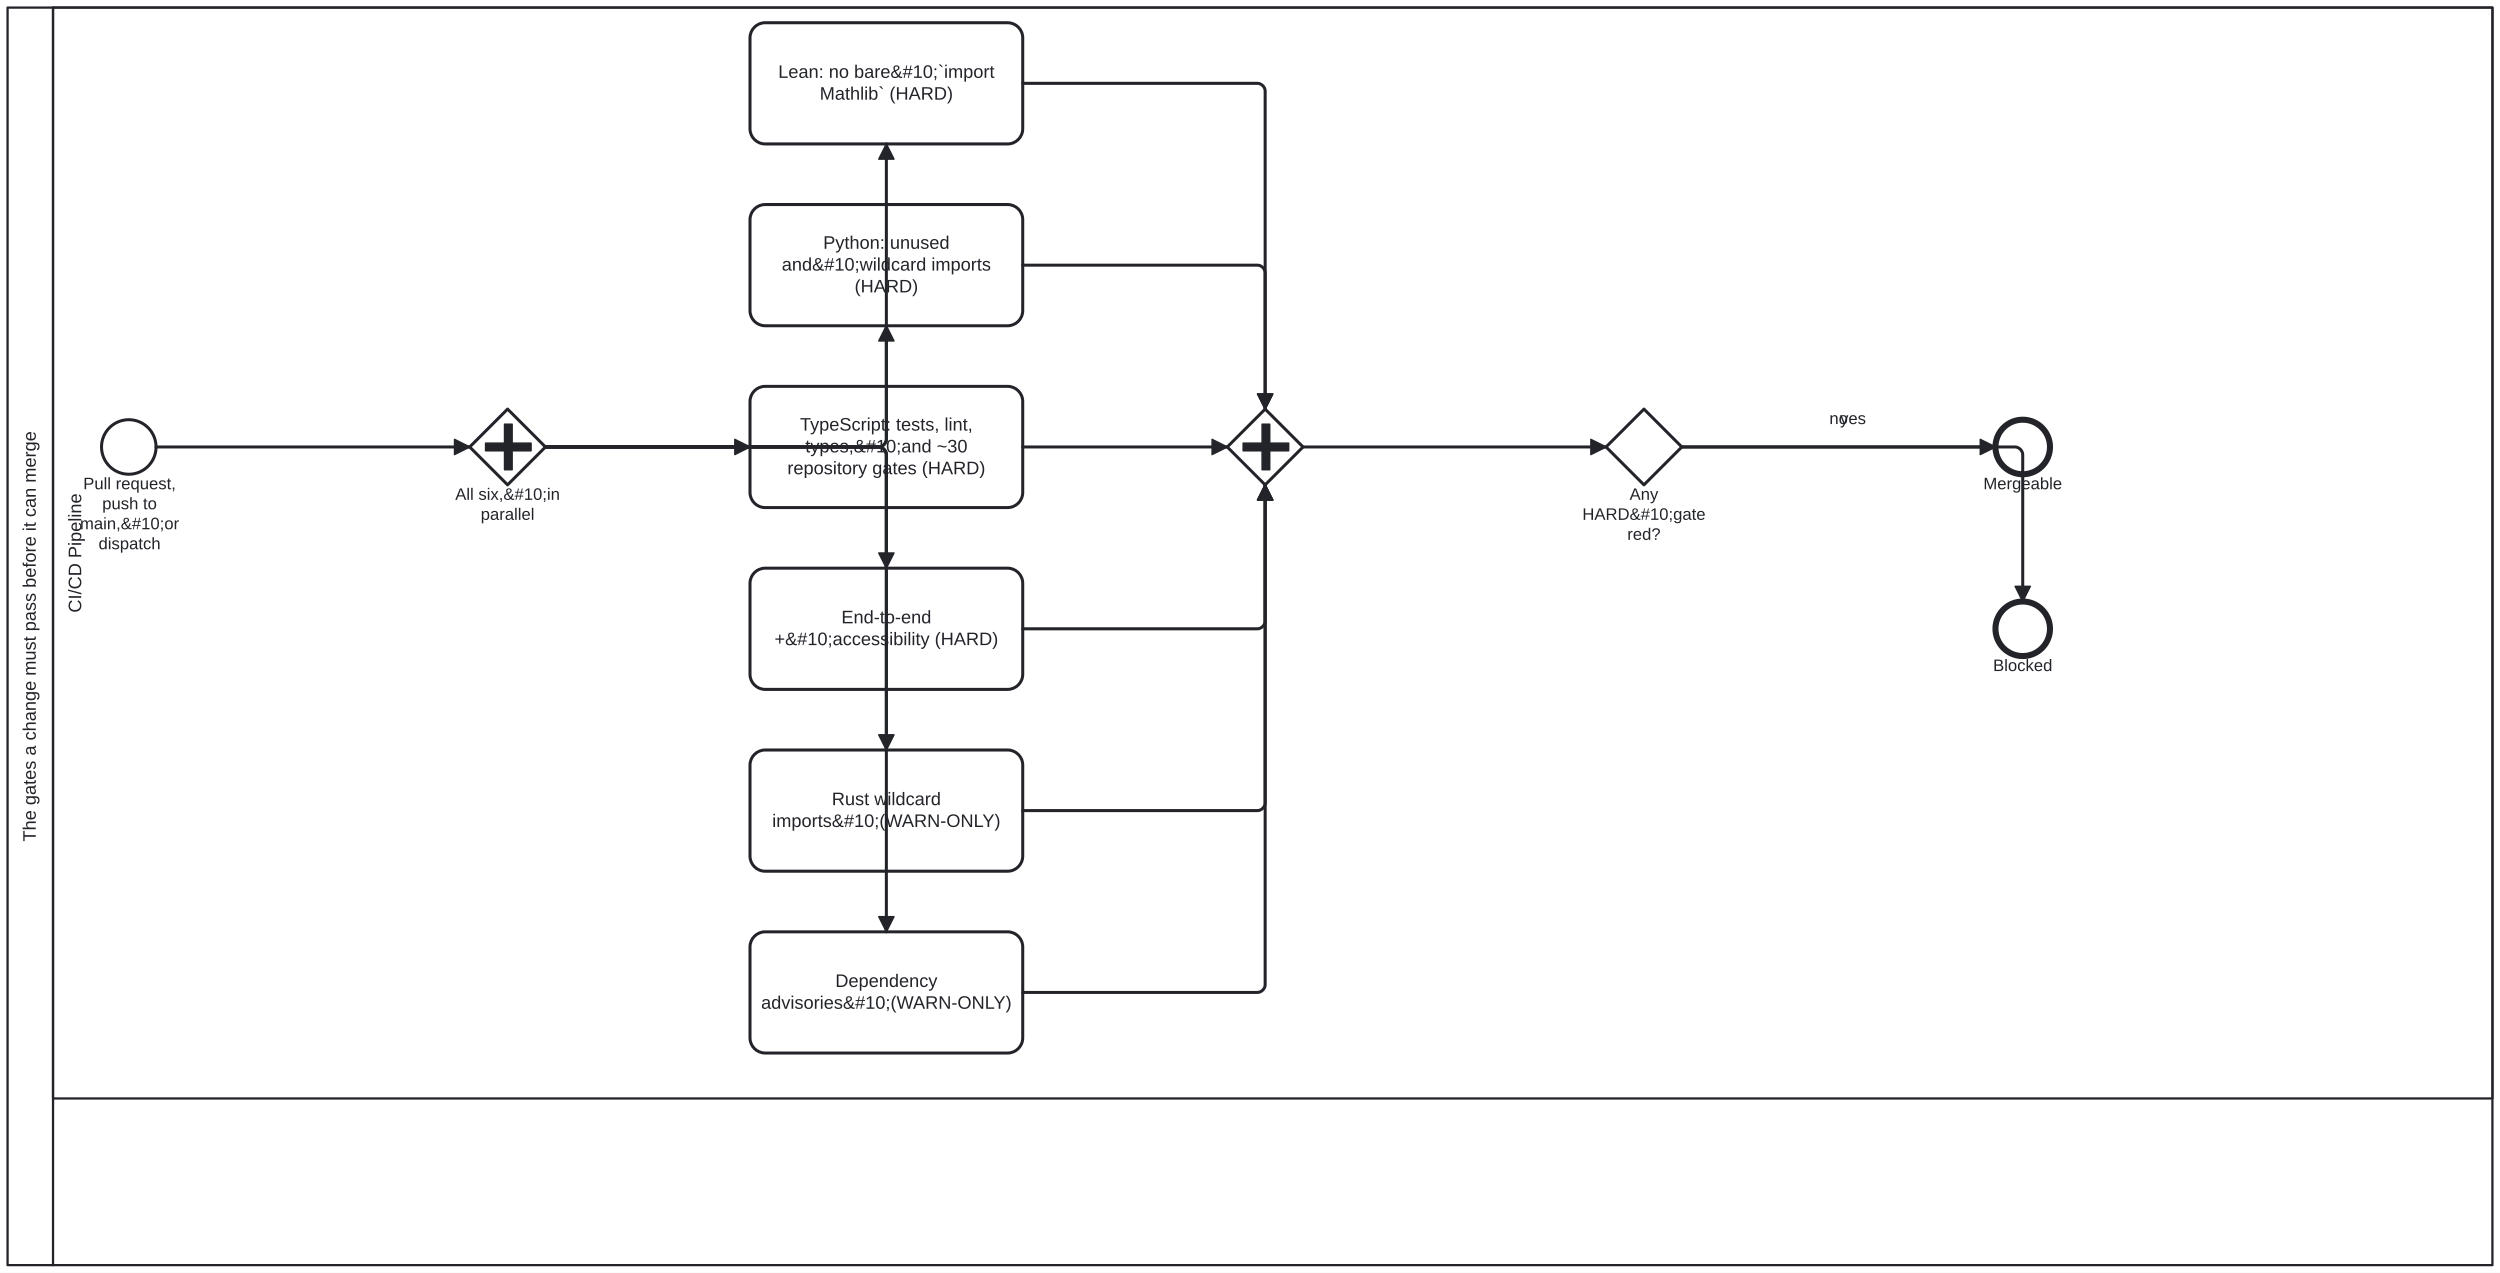
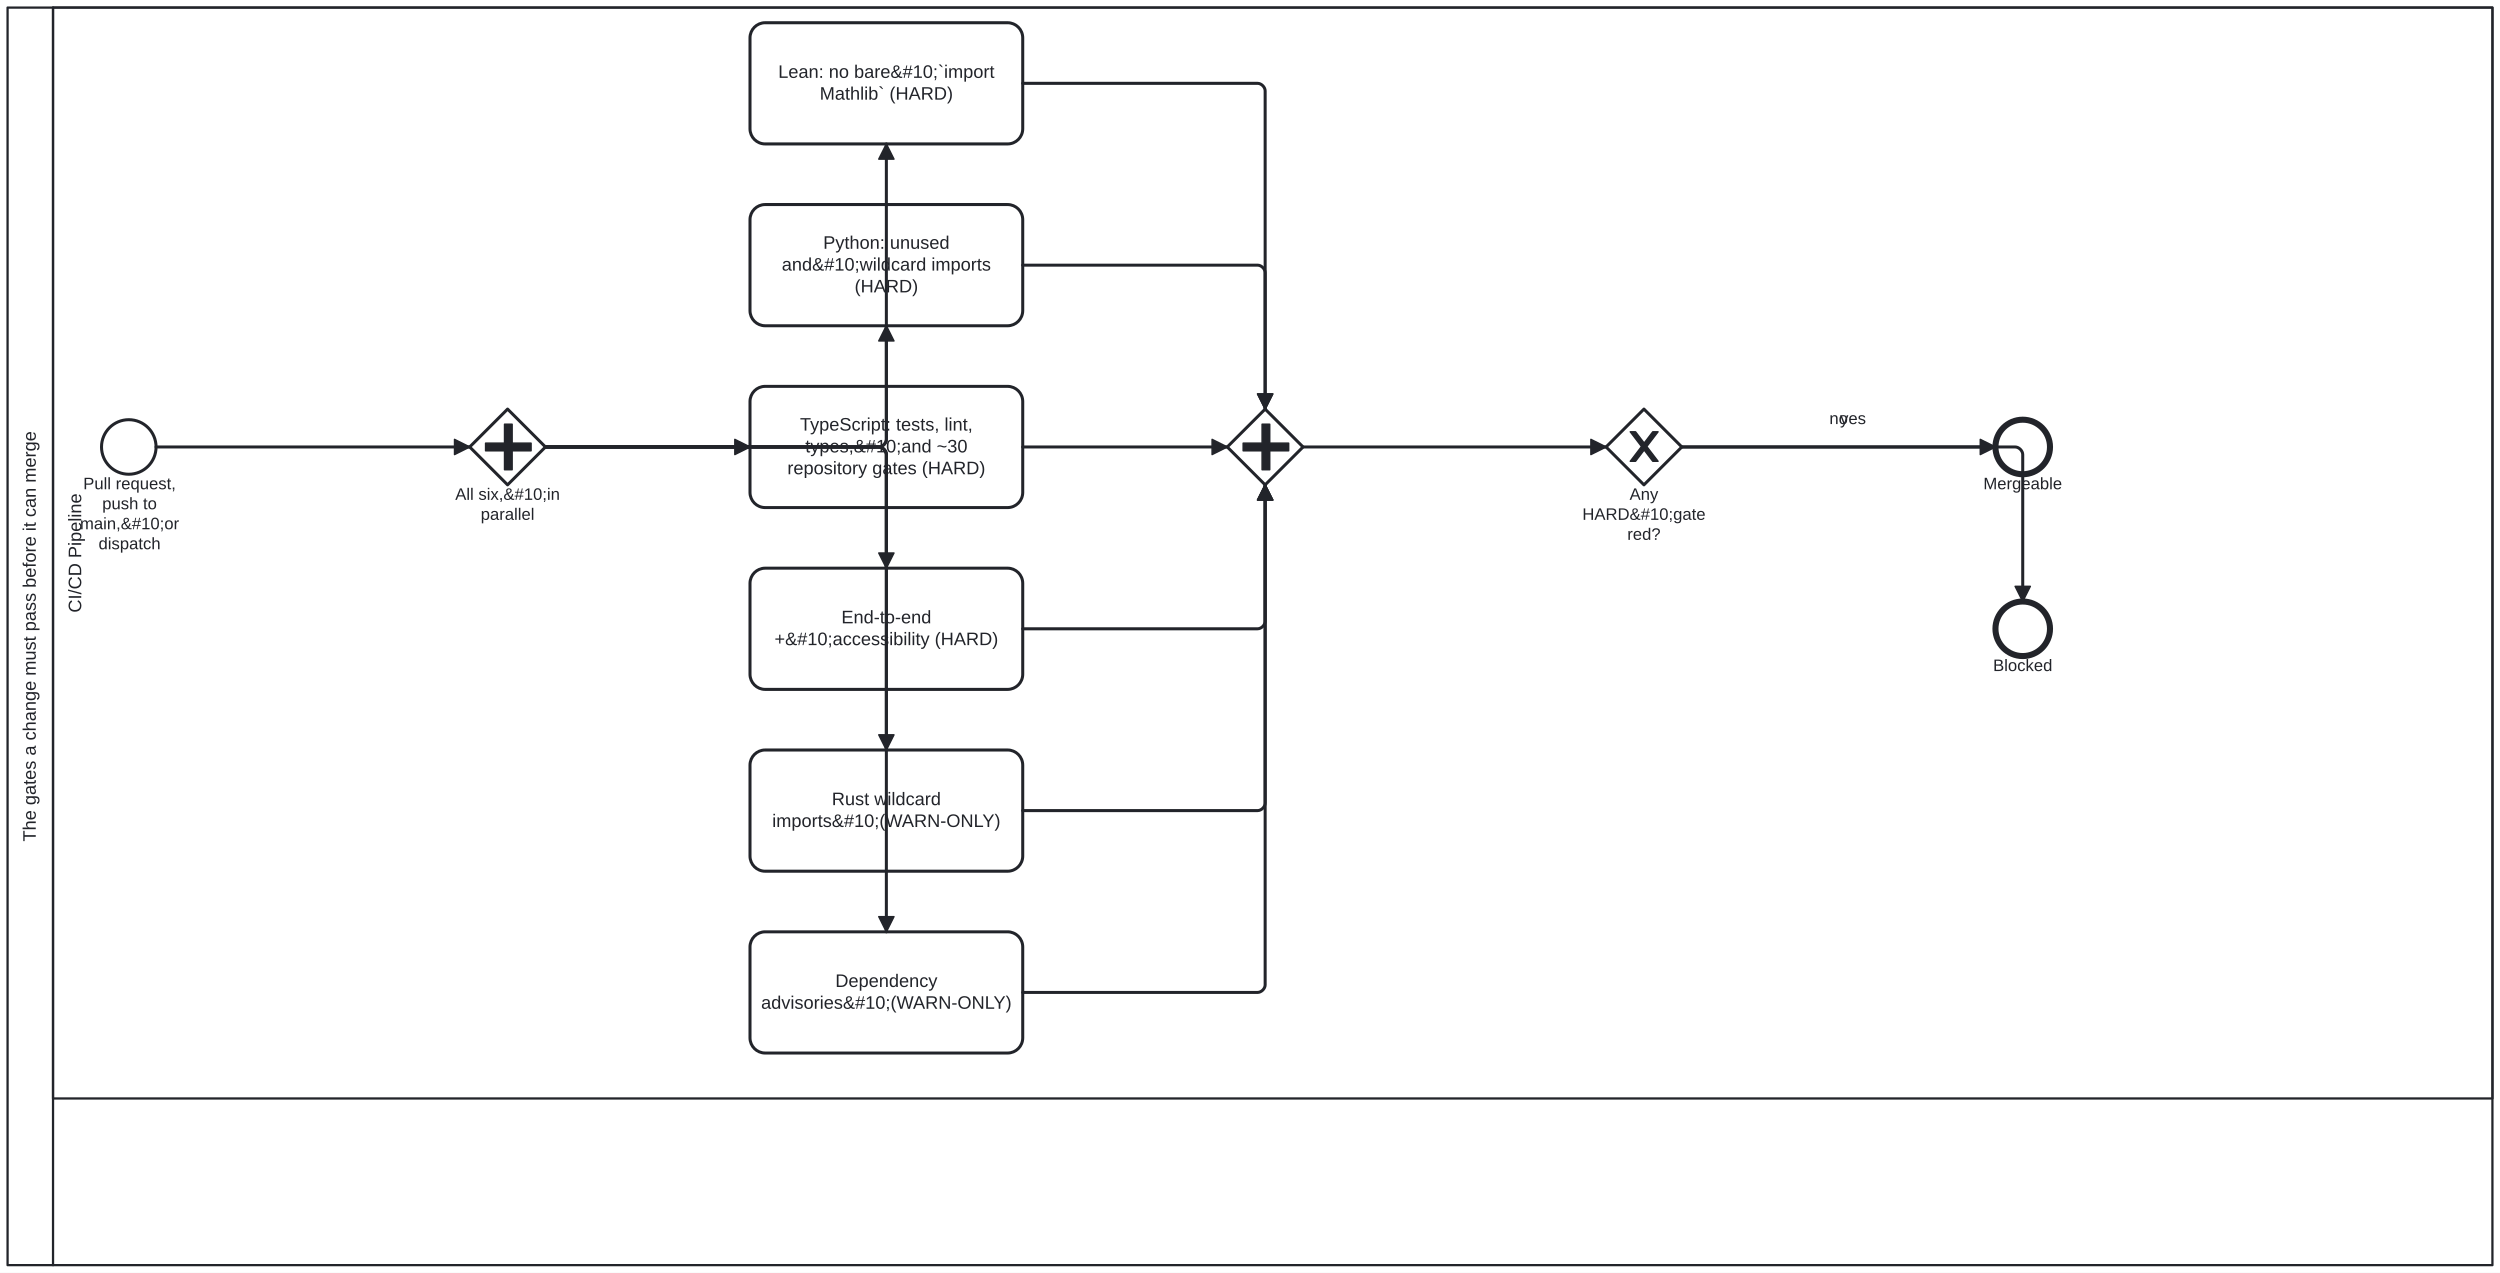
<svg xmlns="http://www.w3.org/2000/svg" width="100%" style="max-width:100%;height:auto" viewBox="55 55 1650 840" version="1.1">
  <rect x="55" y="55" width="1650" height="840" fill="#ffffff" />
  <g class="djs-group">
    <g class="djs-element djs-shape" data-element-id="Participant_Process_CodeQualityGates" style="display: block;" transform="matrix(1 0 0 1 60 60)">
      <g class="djs-visual">
        <rect x="0" y="0" width="1640" height="830" rx="0" ry="0" style="stroke-linecap: round; stroke-linejoin: round; stroke: rgb(34, 36, 42); stroke-width: 1.5px; fill: white; fill-opacity: 0.95;" />
        <path style="fill: none; stroke-linecap: round; stroke-linejoin: round; stroke: rgb(34, 36, 42); stroke-width: 1.5px;" d="M30,0L30,830" />
        <text lineHeight="1.2" class="djs-label" style="font-family: Arial, sans-serif; font-size: 12px; font-weight: normal; fill: rgb(34, 36, 42);" transform="matrix(-1.83697e-16 -1 1 -1.83697e-16 0 830)">
          <tspan x="279.59" y="18.6">The gates a change must pass before it can merge</tspan>
        </text>
      </g>
      <rect class="djs-hit djs-hit-all" x="0" y="0" width="1640" height="830" style="fill: none; stroke-opacity: 0; stroke: white; stroke-width: 15px;" />
    </g>
    <g class="djs-children">
      <g class="djs-group">
        <g class="djs-element djs-shape" data-element-id="Lane_Ci" style="display: block;" transform="matrix(1 0 0 1 90 60)">
          <g class="djs-visual">
            <rect x="0" y="0" width="1610" height="720" rx="0" ry="0" style="stroke-linecap: round; stroke-linejoin: round; stroke: rgb(34, 36, 42); stroke-width: 1.5px; fill: white; fill-opacity: 0.25;" />
            <text lineHeight="1.2" class="djs-label" style="font-family: Arial, sans-serif; font-size: 12px; font-weight: normal; fill: rgb(34, 36, 42);" transform="matrix(-1.83697e-16 -1 1 -1.83697e-16 0 720)">
              <tspan x="320.651" y="18.6">CI/CD Pipeline</tspan>
            </text>
          </g>
          <rect class="djs-hit djs-hit-all" x="0" y="0" width="1610" height="720" style="fill: none; stroke-opacity: 0; stroke: white; stroke-width: 15px;" />
        </g>
      </g>
      <g class="djs-group">
        <g class="djs-element djs-shape" data-element-id="Start_Change" style="display: block;" transform="matrix(1 0 0 1 122 332)">
          <g class="djs-visual">
            <circle cx="18" cy="18" r="18" style="stroke-linecap: round; stroke-linejoin: round; stroke: rgb(34, 36, 42); stroke-width: 2px; fill: white; fill-opacity: 0.95;" />
          </g>
          <rect class="djs-hit djs-hit-all" x="0" y="0" width="36" height="36" style="fill: none; stroke-opacity: 0; stroke: white; stroke-width: 15px;" />
        </g>
      </g>
      <g class="djs-group">
        <g class="djs-element djs-shape" data-element-id="Start_Change_label" style="display: block;" transform="matrix(1 0 0 1 96 368)">
          <g class="djs-visual">
            <text lineHeight="1.2" class="djs-label" style="font-family: Arial, sans-serif; font-size: 11px; font-weight: normal; fill: rgb(34, 36, 42);">
              <tspan x="13.928" y="9.9">Pull request, </tspan>
              <tspan x="26.458" y="23.1">push to </tspan>
              <tspan x="11.787" y="36.3">main,&amp;#10;or </tspan>
              <tspan x="24.015" y="49.5">dispatch</tspan>
            </text>
          </g>
          <rect class="djs-hit djs-hit-all" x="0" y="0" width="89" height="40" style="fill: none; stroke-opacity: 0; stroke: white; stroke-width: 15px;" />
        </g>
      </g>
      <g class="djs-group">
        <g class="djs-element djs-shape" data-element-id="GW_Fork" style="display: block;" transform="matrix(1 0 0 1 365 325)">
          <g class="djs-visual">
            <polygon points="25,0 50,25 25,50 0,25" style="stroke-linecap: round; stroke-linejoin: round; stroke: rgb(34, 36, 42); stroke-width: 2px; fill: white; fill-opacity: 0.95;" />
            <path d="m 23,10 0,12.5 -12.5,0 0,5 12.5,0 0,12.5 5,0 0,-12.5 12.5,0 0,-5 -12.5,0 0,-12.5 -5,0 z" style="fill: rgb(34, 36, 42); stroke-linecap: round; stroke-linejoin: round; stroke: rgb(34, 36, 42); stroke-width: 1px;" />
          </g>
          <rect class="djs-hit djs-hit-all" x="0" y="0" width="50" height="50" style="fill: none; stroke-opacity: 0; stroke: white; stroke-width: 15px;" />
        </g>
      </g>
      <g class="djs-group">
        <g class="djs-element djs-shape" data-element-id="GW_Fork_label" style="display: block;" transform="matrix(1 0 0 1 355 375)">
          <g class="djs-visual">
            <text lineHeight="1.2" class="djs-label" style="font-family: Arial, sans-serif; font-size: 11px; font-weight: normal; fill: rgb(34, 36, 42);">
              <tspan x="0.456" y="9.9">All six,&amp;#10;in</tspan>
              <tspan x="17.267" y="23.1">parallel</tspan>
            </text>
          </g>
          <rect class="djs-hit djs-hit-all" x="0" y="0" width="70" height="27" style="fill: none; stroke-opacity: 0; stroke: white; stroke-width: 15px;" />
        </g>
      </g>
      <g class="djs-group">
        <g class="djs-element djs-shape" data-element-id="Task_Lean" style="display: block;" transform="matrix(1 0 0 1 550 70)">
          <g class="djs-visual">
            <rect x="0" y="0" width="180" height="80" rx="10" ry="10" style="stroke-linecap: round; stroke-linejoin: round; stroke: rgb(34, 36, 42); stroke-width: 2px; fill: white; fill-opacity: 0.95;" />
            <text lineHeight="1.2" class="djs-label" style="font-family: Arial, sans-serif; font-size: 12px; font-weight: normal; fill: rgb(34, 36, 42);">
              <tspan x="18.621" y="36.4">Lean: no bare&amp;#10;`import </tspan>
              <tspan x="45.996" y="50.8">Mathlib` (HARD)</tspan>
            </text>
          </g>
          <rect class="djs-hit djs-hit-all" x="0" y="0" width="180" height="80" style="fill: none; stroke-opacity: 0; stroke: white; stroke-width: 15px;" />
        </g>
      </g>
      <g class="djs-group">
        <g class="djs-element djs-shape" data-element-id="Task_Python" style="display: block;" transform="matrix(1 0 0 1 550 190)">
          <g class="djs-visual">
            <rect x="0" y="0" width="180" height="80" rx="10" ry="10" style="stroke-linecap: round; stroke-linejoin: round; stroke: rgb(34, 36, 42); stroke-width: 2px; fill: white; fill-opacity: 0.95;" />
            <text lineHeight="1.2" class="djs-label" style="font-family: Arial, sans-serif; font-size: 12px; font-weight: normal; fill: rgb(34, 36, 42);">
              <tspan x="48.302" y="29.2">Python: unused </tspan>
              <tspan x="20.965" y="43.6">and&amp;#10;wildcard imports </tspan>
              <tspan x="69.003" y="58">(HARD)</tspan>
            </text>
          </g>
          <rect class="djs-hit djs-hit-all" x="0" y="0" width="180" height="80" style="fill: none; stroke-opacity: 0; stroke: white; stroke-width: 15px;" />
        </g>
      </g>
      <g class="djs-group">
        <g class="djs-element djs-shape" data-element-id="Task_TypeScript" style="display: block;" transform="matrix(1 0 0 1 550 310)">
          <g class="djs-visual">
            <rect x="0" y="0" width="180" height="80" rx="10" ry="10" style="stroke-linecap: round; stroke-linejoin: round; stroke: rgb(34, 36, 42); stroke-width: 2px; fill: white; fill-opacity: 0.95;" />
            <text lineHeight="1.2" class="djs-label" style="font-family: Arial, sans-serif; font-size: 12px; font-weight: normal; fill: rgb(34, 36, 42);">
              <tspan x="32.979" y="29.2">TypeScript: tests, lint, </tspan>
              <tspan x="36.457" y="43.6">types,&amp;#10;and ~30 </tspan>
              <tspan x="24.647" y="58">repository gates (HARD)</tspan>
            </text>
          </g>
          <rect class="djs-hit djs-hit-all" x="0" y="0" width="180" height="80" style="fill: none; stroke-opacity: 0; stroke: white; stroke-width: 15px;" />
        </g>
      </g>
      <g class="djs-group">
        <g class="djs-element djs-shape" data-element-id="Task_E2E" style="display: block;" transform="matrix(1 0 0 1 550 430)">
          <g class="djs-visual">
            <rect x="0" y="0" width="180" height="80" rx="10" ry="10" style="stroke-linecap: round; stroke-linejoin: round; stroke: rgb(34, 36, 42); stroke-width: 2px; fill: white; fill-opacity: 0.95;" />
            <text lineHeight="1.2" class="djs-label" style="font-family: Arial, sans-serif; font-size: 12px; font-weight: normal; fill: rgb(34, 36, 42);">
              <tspan x="60.313" y="36.4">End-to-end </tspan>
              <tspan x="16.143" y="50.8">+&amp;#10;accessibility (HARD)</tspan>
            </text>
          </g>
          <rect class="djs-hit djs-hit-all" x="0" y="0" width="180" height="80" style="fill: none; stroke-opacity: 0; stroke: white; stroke-width: 15px;" />
        </g>
      </g>
      <g class="djs-group">
        <g class="djs-element djs-shape" data-element-id="Task_Rust" style="display: block;" transform="matrix(1 0 0 1 550 550)">
          <g class="djs-visual">
            <rect x="0" y="0" width="180" height="80" rx="10" ry="10" style="stroke-linecap: round; stroke-linejoin: round; stroke: rgb(34, 36, 42); stroke-width: 2px; fill: white; fill-opacity: 0.95;" />
            <text lineHeight="1.2" class="djs-label" style="font-family: Arial, sans-serif; font-size: 12px; font-weight: normal; fill: rgb(34, 36, 42);">
              <tspan x="53.988" y="36.4">Rust wildcard </tspan>
              <tspan x="14.654" y="50.8">imports&amp;#10;(WARN-ONLY)</tspan>
            </text>
          </g>
          <rect class="djs-hit djs-hit-all" x="0" y="0" width="180" height="80" style="fill: none; stroke-opacity: 0; stroke: white; stroke-width: 15px;" />
        </g>
      </g>
      <g class="djs-group">
        <g class="djs-element djs-shape" data-element-id="Task_Advisories" style="display: block;" transform="matrix(1 0 0 1 550 670)">
          <g class="djs-visual">
            <rect x="0" y="0" width="180" height="80" rx="10" ry="10" style="stroke-linecap: round; stroke-linejoin: round; stroke: rgb(34, 36, 42); stroke-width: 2px; fill: white; fill-opacity: 0.95;" />
            <text lineHeight="1.2" class="djs-label" style="font-family: Arial, sans-serif; font-size: 12px; font-weight: normal; fill: rgb(34, 36, 42);">
              <tspan x="56.309" y="36.4">Dependency </tspan>
              <tspan x="7.312" y="50.8">advisories&amp;#10;(WARN-ONLY)</tspan>
            </text>
          </g>
          <rect class="djs-hit djs-hit-all" x="0" y="0" width="180" height="80" style="fill: none; stroke-opacity: 0; stroke: white; stroke-width: 15px;" />
        </g>
      </g>
      <g class="djs-group">
        <g class="djs-element djs-shape" data-element-id="GW_Join" style="display: block;" transform="matrix(1 0 0 1 865 325)">
          <g class="djs-visual">
            <polygon points="25,0 50,25 25,50 0,25" style="stroke-linecap: round; stroke-linejoin: round; stroke: rgb(34, 36, 42); stroke-width: 2px; fill: white; fill-opacity: 0.95;" />
            <path d="m 23,10 0,12.5 -12.5,0 0,5 12.5,0 0,12.5 5,0 0,-12.5 12.5,0 0,-5 -12.5,0 0,-12.5 -5,0 z" style="fill: rgb(34, 36, 42); stroke-linecap: round; stroke-linejoin: round; stroke: rgb(34, 36, 42); stroke-width: 1px;" />
          </g>
          <rect class="djs-hit djs-hit-all" x="0" y="0" width="50" height="50" style="fill: none; stroke-opacity: 0; stroke: white; stroke-width: 15px;" />
        </g>
      </g>
      <g class="djs-group">
        <g class="djs-element djs-shape" data-element-id="GW_Hard" style="display: block;" transform="matrix(1 0 0 1 1115 325)">
          <g class="djs-visual">
            <polygon points="25,0 50,25 25,50 0,25" style="stroke-linecap: round; stroke-linejoin: round; stroke: rgb(34, 36, 42); stroke-width: 2px; fill: white; fill-opacity: 0.95;" />
+             <path d="m 16,15 7.429,9.714 -7.429,9.714 3.429,0 5.714,-7.464 5.714,7.464 3.429,0 -7.429,-9.714 7.429,-9.714 -3.429,0 -5.714,7.464 -5.714,-7.464 -3.429,0 z" style="fill: rgb(34, 36, 42); stroke-linecap: round; stroke-linejoin: round; stroke: rgb(34, 36, 42); stroke-width: 1px;" />
          </g>
          <rect class="djs-hit djs-hit-all" x="0" y="0" width="50" height="50" style="fill: none; stroke-opacity: 0; stroke: white; stroke-width: 15px;" />
        </g>
      </g>
      <g class="djs-group">
        <g class="djs-element djs-shape" data-element-id="GW_Hard_label" style="display: block;" transform="matrix(1 0 0 1 1099 375)">
          <g class="djs-visual">
            <text lineHeight="1.2" class="djs-label" style="font-family: Arial, sans-serif; font-size: 11px; font-weight: normal; fill: rgb(34, 36, 42);">
              <tspan x="31.523" y="9.9">Any </tspan>
              <tspan x="0.338" y="23.1">HARD&amp;#10;gate</tspan>
              <tspan x="29.992" y="36.3">red?</tspan>
            </text>
          </g>
          <rect class="djs-hit djs-hit-all" x="0" y="0" width="82" height="40" style="fill: none; stroke-opacity: 0; stroke: white; stroke-width: 15px;" />
        </g>
      </g>
      <g class="djs-group">
        <g class="djs-element djs-shape" data-element-id="End_Pass" style="display: block;" transform="matrix(1 0 0 1 1372 332)">
          <g class="djs-visual">
            <circle cx="18" cy="18" r="18" style="stroke-linecap: round; stroke-linejoin: round; stroke: rgb(34, 36, 42); stroke-width: 4px; fill: white; fill-opacity: 0.95;" />
          </g>
          <rect class="djs-hit djs-hit-all" x="0" y="0" width="36" height="36" style="fill: none; stroke-opacity: 0; stroke: white; stroke-width: 15px;" />
        </g>
      </g>
      <g class="djs-group">
        <g class="djs-element djs-shape" data-element-id="End_Pass_label" style="display: block;" transform="matrix(1 0 0 1 1364 368)">
          <g class="djs-visual">
            <text lineHeight="1.2" class="djs-label" style="font-family: Arial, sans-serif; font-size: 11px; font-weight: normal; fill: rgb(34, 36, 42);">
              <tspan x="0.012" y="9.9">Mergeable</tspan>
            </text>
          </g>
          <rect class="djs-hit djs-hit-all" x="0" y="0" width="52" height="14" style="fill: none; stroke-opacity: 0; stroke: white; stroke-width: 15px;" />
        </g>
      </g>
      <g class="djs-group">
        <g class="djs-element djs-shape" data-element-id="End_Fail" style="display: block;" transform="matrix(1 0 0 1 1372 452)">
          <g class="djs-visual">
            <circle cx="18" cy="18" r="18" style="stroke-linecap: round; stroke-linejoin: round; stroke: rgb(34, 36, 42); stroke-width: 4px; fill: white; fill-opacity: 0.95;" />
          </g>
          <rect class="djs-hit djs-hit-all" x="0" y="0" width="36" height="36" style="fill: none; stroke-opacity: 0; stroke: white; stroke-width: 15px;" />
        </g>
      </g>
      <g class="djs-group">
        <g class="djs-element djs-shape" data-element-id="End_Fail_label" style="display: block;" transform="matrix(1 0 0 1 1370 488)">
          <g class="djs-visual">
            <text lineHeight="1.2" class="djs-label" style="font-family: Arial, sans-serif; font-size: 11px; font-weight: normal; fill: rgb(34, 36, 42);">
              <tspan x="0.433" y="9.9">Blocked</tspan>
            </text>
          </g>
          <rect class="djs-hit djs-hit-all" x="0" y="0" width="40" height="14" style="fill: none; stroke-opacity: 0; stroke: white; stroke-width: 15px;" />
        </g>
      </g>
      <g class="djs-group">
        <g class="djs-element djs-connection" data-element-id="Flow_0" style="display: block;">
          <g class="djs-visual">
            <defs>
              <marker id="folio-marker-1" viewBox="0 0 20 20" refX="11" refY="10" markerWidth="10" markerHeight="10" orient="auto">
                <path d="M 1 5 L 11 10 L 1 15 Z" style="stroke-linecap: round; stroke-linejoin: round; stroke: rgb(34, 36, 42); stroke-width: 1px; fill: rgb(34, 36, 42);" />
              </marker>
            </defs>
            <path data-corner-radius="5" style="fill: none; stroke-linecap: round; stroke-linejoin: round; stroke: rgb(34, 36, 42); stroke-width: 2px; marker-end: url('#folio-marker-1');" d="M158,350L365,350" />
          </g>
          <path d="M158,350L365,350" class="djs-hit djs-hit-stroke" style="fill: none; stroke-opacity: 0; stroke: white; stroke-width: 15px;" />
        </g>
      </g>
      <g class="djs-group">
        <g class="djs-element djs-connection" data-element-id="Flow_1" style="display: block;">
          <g class="djs-visual">
            <defs>
              <marker id="folio-marker-2" viewBox="0 0 20 20" refX="11" refY="10" markerWidth="10" markerHeight="10" orient="auto">
                <path d="M 1 5 L 11 10 L 1 15 Z" style="stroke-linecap: round; stroke-linejoin: round; stroke: rgb(34, 36, 42); stroke-width: 1px; fill: rgb(34, 36, 42);" />
              </marker>
            </defs>
            <path data-corner-radius="5" style="fill: none; stroke-linecap: round; stroke-linejoin: round; stroke: rgb(34, 36, 42); stroke-width: 2px; marker-end: url('#folio-marker-2');" d="M415,350L635,350C637.5,350,640,347.5,640,345L640,150" />
          </g>
          <path d="M415,350L640,350L640,150" class="djs-hit djs-hit-stroke" style="fill: none; stroke-opacity: 0; stroke: white; stroke-width: 15px;" />
        </g>
      </g>
      <g class="djs-group">
        <g class="djs-element djs-connection" data-element-id="Flow_2" style="display: block;">
          <g class="djs-visual">
            <defs>
              <marker id="folio-marker-3" viewBox="0 0 20 20" refX="11" refY="10" markerWidth="10" markerHeight="10" orient="auto">
                <path d="M 1 5 L 11 10 L 1 15 Z" style="stroke-linecap: round; stroke-linejoin: round; stroke: rgb(34, 36, 42); stroke-width: 1px; fill: rgb(34, 36, 42);" />
              </marker>
            </defs>
            <path data-corner-radius="5" style="fill: none; stroke-linecap: round; stroke-linejoin: round; stroke: rgb(34, 36, 42); stroke-width: 2px; marker-end: url('#folio-marker-3');" d="M415,350L635,350C637.5,350,640,347.5,640,345L640,270" />
          </g>
          <path d="M415,350L640,350L640,270" class="djs-hit djs-hit-stroke" style="fill: none; stroke-opacity: 0; stroke: white; stroke-width: 15px;" />
        </g>
      </g>
      <g class="djs-group">
        <g class="djs-element djs-connection" data-element-id="Flow_3" style="display: block;">
          <g class="djs-visual">
            <defs>
              <marker id="folio-marker-4" viewBox="0 0 20 20" refX="11" refY="10" markerWidth="10" markerHeight="10" orient="auto">
                <path d="M 1 5 L 11 10 L 1 15 Z" style="stroke-linecap: round; stroke-linejoin: round; stroke: rgb(34, 36, 42); stroke-width: 1px; fill: rgb(34, 36, 42);" />
              </marker>
            </defs>
            <path data-corner-radius="5" style="fill: none; stroke-linecap: round; stroke-linejoin: round; stroke: rgb(34, 36, 42); stroke-width: 2px; marker-end: url('#folio-marker-4');" d="M415,350L550,350" />
          </g>
          <path d="M415,350L550,350" class="djs-hit djs-hit-stroke" style="fill: none; stroke-opacity: 0; stroke: white; stroke-width: 15px;" />
        </g>
      </g>
      <g class="djs-group">
        <g class="djs-element djs-connection" data-element-id="Flow_4" style="display: block;">
          <g class="djs-visual">
            <defs>
              <marker id="folio-marker-5" viewBox="0 0 20 20" refX="11" refY="10" markerWidth="10" markerHeight="10" orient="auto">
                <path d="M 1 5 L 11 10 L 1 15 Z" style="stroke-linecap: round; stroke-linejoin: round; stroke: rgb(34, 36, 42); stroke-width: 1px; fill: rgb(34, 36, 42);" />
              </marker>
            </defs>
            <path data-corner-radius="5" style="fill: none; stroke-linecap: round; stroke-linejoin: round; stroke: rgb(34, 36, 42); stroke-width: 2px; marker-end: url('#folio-marker-5');" d="M415,350L635,350C637.5,350,640,352.5,640,355L640,430" />
          </g>
          <path d="M415,350L640,350L640,430" class="djs-hit djs-hit-stroke" style="fill: none; stroke-opacity: 0; stroke: white; stroke-width: 15px;" />
        </g>
      </g>
      <g class="djs-group">
        <g class="djs-element djs-connection" data-element-id="Flow_5" style="display: block;">
          <g class="djs-visual">
            <defs>
              <marker id="folio-marker-6" viewBox="0 0 20 20" refX="11" refY="10" markerWidth="10" markerHeight="10" orient="auto">
                <path d="M 1 5 L 11 10 L 1 15 Z" style="stroke-linecap: round; stroke-linejoin: round; stroke: rgb(34, 36, 42); stroke-width: 1px; fill: rgb(34, 36, 42);" />
              </marker>
            </defs>
            <path data-corner-radius="5" style="fill: none; stroke-linecap: round; stroke-linejoin: round; stroke: rgb(34, 36, 42); stroke-width: 2px; marker-end: url('#folio-marker-6');" d="M415,350L635,350C637.5,350,640,352.5,640,355L640,550" />
          </g>
          <path d="M415,350L640,350L640,550" class="djs-hit djs-hit-stroke" style="fill: none; stroke-opacity: 0; stroke: white; stroke-width: 15px;" />
        </g>
      </g>
      <g class="djs-group">
        <g class="djs-element djs-connection" data-element-id="Flow_6" style="display: block;">
          <g class="djs-visual">
            <defs>
              <marker id="folio-marker-7" viewBox="0 0 20 20" refX="11" refY="10" markerWidth="10" markerHeight="10" orient="auto">
                <path d="M 1 5 L 11 10 L 1 15 Z" style="stroke-linecap: round; stroke-linejoin: round; stroke: rgb(34, 36, 42); stroke-width: 1px; fill: rgb(34, 36, 42);" />
              </marker>
            </defs>
            <path data-corner-radius="5" style="fill: none; stroke-linecap: round; stroke-linejoin: round; stroke: rgb(34, 36, 42); stroke-width: 2px; marker-end: url('#folio-marker-7');" d="M730,110L885,110C887.5,110,890,112.5,890,115L890,325" />
          </g>
          <path d="M730,110L890,110L890,325" class="djs-hit djs-hit-stroke" style="fill: none; stroke-opacity: 0; stroke: white; stroke-width: 15px;" />
        </g>
      </g>
      <g class="djs-group">
        <g class="djs-element djs-connection" data-element-id="Flow_7" style="display: block;">
          <g class="djs-visual">
            <defs>
              <marker id="folio-marker-8" viewBox="0 0 20 20" refX="11" refY="10" markerWidth="10" markerHeight="10" orient="auto">
                <path d="M 1 5 L 11 10 L 1 15 Z" style="stroke-linecap: round; stroke-linejoin: round; stroke: rgb(34, 36, 42); stroke-width: 1px; fill: rgb(34, 36, 42);" />
              </marker>
            </defs>
            <path data-corner-radius="5" style="fill: none; stroke-linecap: round; stroke-linejoin: round; stroke: rgb(34, 36, 42); stroke-width: 2px; marker-end: url('#folio-marker-8');" d="M730,230L885,230C887.5,230,890,232.5,890,235L890,325" />
          </g>
          <path d="M730,230L890,230L890,325" class="djs-hit djs-hit-stroke" style="fill: none; stroke-opacity: 0; stroke: white; stroke-width: 15px;" />
        </g>
      </g>
      <g class="djs-group">
        <g class="djs-element djs-connection" data-element-id="Flow_8" style="display: block;">
          <g class="djs-visual">
            <defs>
              <marker id="folio-marker-9" viewBox="0 0 20 20" refX="11" refY="10" markerWidth="10" markerHeight="10" orient="auto">
                <path d="M 1 5 L 11 10 L 1 15 Z" style="stroke-linecap: round; stroke-linejoin: round; stroke: rgb(34, 36, 42); stroke-width: 1px; fill: rgb(34, 36, 42);" />
              </marker>
            </defs>
            <path data-corner-radius="5" style="fill: none; stroke-linecap: round; stroke-linejoin: round; stroke: rgb(34, 36, 42); stroke-width: 2px; marker-end: url('#folio-marker-9');" d="M730,350L865,350" />
          </g>
          <path d="M730,350L865,350" class="djs-hit djs-hit-stroke" style="fill: none; stroke-opacity: 0; stroke: white; stroke-width: 15px;" />
        </g>
      </g>
      <g class="djs-group">
        <g class="djs-element djs-connection" data-element-id="Flow_9" style="display: block;">
          <g class="djs-visual">
            <defs>
              <marker id="folio-marker-10" viewBox="0 0 20 20" refX="11" refY="10" markerWidth="10" markerHeight="10" orient="auto">
                <path d="M 1 5 L 11 10 L 1 15 Z" style="stroke-linecap: round; stroke-linejoin: round; stroke: rgb(34, 36, 42); stroke-width: 1px; fill: rgb(34, 36, 42);" />
              </marker>
            </defs>
            <path data-corner-radius="5" style="fill: none; stroke-linecap: round; stroke-linejoin: round; stroke: rgb(34, 36, 42); stroke-width: 2px; marker-end: url('#folio-marker-10');" d="M730,470L885,470C887.5,470,890,467.5,890,465L890,375" />
          </g>
          <path d="M730,470L890,470L890,375" class="djs-hit djs-hit-stroke" style="fill: none; stroke-opacity: 0; stroke: white; stroke-width: 15px;" />
        </g>
      </g>
      <g class="djs-group">
        <g class="djs-element djs-connection" data-element-id="Flow_10" style="display: block;">
          <g class="djs-visual">
            <defs>
              <marker id="folio-marker-11" viewBox="0 0 20 20" refX="11" refY="10" markerWidth="10" markerHeight="10" orient="auto">
                <path d="M 1 5 L 11 10 L 1 15 Z" style="stroke-linecap: round; stroke-linejoin: round; stroke: rgb(34, 36, 42); stroke-width: 1px; fill: rgb(34, 36, 42);" />
              </marker>
            </defs>
            <path data-corner-radius="5" style="fill: none; stroke-linecap: round; stroke-linejoin: round; stroke: rgb(34, 36, 42); stroke-width: 2px; marker-end: url('#folio-marker-11');" d="M730,590L885,590C887.5,590,890,587.5,890,585L890,375" />
          </g>
          <path d="M730,590L890,590L890,375" class="djs-hit djs-hit-stroke" style="fill: none; stroke-opacity: 0; stroke: white; stroke-width: 15px;" />
        </g>
      </g>
      <g class="djs-group">
        <g class="djs-element djs-connection" data-element-id="Flow_11" style="display: block;">
          <g class="djs-visual">
            <defs>
              <marker id="folio-marker-12" viewBox="0 0 20 20" refX="11" refY="10" markerWidth="10" markerHeight="10" orient="auto">
                <path d="M 1 5 L 11 10 L 1 15 Z" style="stroke-linecap: round; stroke-linejoin: round; stroke: rgb(34, 36, 42); stroke-width: 1px; fill: rgb(34, 36, 42);" />
              </marker>
            </defs>
            <path data-corner-radius="5" style="fill: none; stroke-linecap: round; stroke-linejoin: round; stroke: rgb(34, 36, 42); stroke-width: 2px; marker-end: url('#folio-marker-12');" d="M915,350L1115,350" />
          </g>
          <path d="M915,350L1115,350" class="djs-hit djs-hit-stroke" style="fill: none; stroke-opacity: 0; stroke: white; stroke-width: 15px;" />
        </g>
      </g>
      <g class="djs-group">
        <g class="djs-element djs-connection" data-element-id="Flow_12" style="display: block;">
          <g class="djs-visual">
            <defs>
              <marker id="folio-marker-13" viewBox="0 0 20 20" refX="11" refY="10" markerWidth="10" markerHeight="10" orient="auto">
                <path d="M 1 5 L 11 10 L 1 15 Z" style="stroke-linecap: round; stroke-linejoin: round; stroke: rgb(34, 36, 42); stroke-width: 1px; fill: rgb(34, 36, 42);" />
              </marker>
            </defs>
            <path data-corner-radius="5" style="fill: none; stroke-linecap: round; stroke-linejoin: round; stroke: rgb(34, 36, 42); stroke-width: 2px; marker-end: url('#folio-marker-13');" d="M1165,350L1372,350" />
          </g>
          <path d="M1165,350L1372,350" class="djs-hit djs-hit-stroke" style="fill: none; stroke-opacity: 0; stroke: white; stroke-width: 15px;" />
        </g>
      </g>
      <g class="djs-group">
        <g class="djs-element djs-shape" data-element-id="Flow_12_label" style="display: block;" transform="matrix(1 0 0 1 1262 325)">
          <g class="djs-visual">
            <text lineHeight="1.2" class="djs-label" style="font-family: Arial, sans-serif; font-size: 11px; font-weight: normal; fill: rgb(34, 36, 42);">
              <tspan x="0.382" y="9.9">no</tspan>
            </text>
          </g>
          <rect class="djs-hit djs-hit-all" x="0" y="0" width="13" height="14" style="fill: none; stroke-opacity: 0; stroke: white; stroke-width: 15px;" />
        </g>
      </g>
      <g class="djs-group">
        <g class="djs-element djs-connection" data-element-id="Flow_13" style="display: block;">
          <g class="djs-visual">
            <defs>
              <marker id="folio-marker-14" viewBox="0 0 20 20" refX="11" refY="10" markerWidth="10" markerHeight="10" orient="auto">
                <path d="M 1 5 L 11 10 L 1 15 Z" style="stroke-linecap: round; stroke-linejoin: round; stroke: rgb(34, 36, 42); stroke-width: 1px; fill: rgb(34, 36, 42);" />
              </marker>
            </defs>
            <path data-corner-radius="5" style="fill: none; stroke-linecap: round; stroke-linejoin: round; stroke: rgb(34, 36, 42); stroke-width: 2px; marker-end: url('#folio-marker-14');" d="M1165,350L1385,350C1387.5,350,1390,352.5,1390,355L1390,452" />
          </g>
          <path d="M1165,350L1390,350L1390,452" class="djs-hit djs-hit-stroke" style="fill: none; stroke-opacity: 0; stroke: white; stroke-width: 15px;" />
        </g>
      </g>
      <g class="djs-group">
        <g class="djs-element djs-shape" data-element-id="Flow_13_label" style="display: block;" transform="matrix(1 0 0 1 1269 325)">
          <g class="djs-visual">
            <text lineHeight="1.2" class="djs-label" style="font-family: Arial, sans-serif; font-size: 11px; font-weight: normal; fill: rgb(34, 36, 42);">
              <tspan x="0.441" y="9.9">yes</tspan>
            </text>
          </g>
          <rect class="djs-hit djs-hit-all" x="0" y="0" width="18" height="14" style="fill: none; stroke-opacity: 0; stroke: white; stroke-width: 15px;" />
        </g>
      </g>
      <g class="djs-group">
        <g class="djs-element djs-connection" data-element-id="Flow_14" style="display: block;">
          <g class="djs-visual">
            <defs>
              <marker id="folio-marker-15" viewBox="0 0 20 20" refX="11" refY="10" markerWidth="10" markerHeight="10" orient="auto">
                <path d="M 1 5 L 11 10 L 1 15 Z" style="stroke-linecap: round; stroke-linejoin: round; stroke: rgb(34, 36, 42); stroke-width: 1px; fill: rgb(34, 36, 42);" />
              </marker>
            </defs>
            <path data-corner-radius="5" style="fill: none; stroke-linecap: round; stroke-linejoin: round; stroke: rgb(34, 36, 42); stroke-width: 2px; marker-end: url('#folio-marker-15');" d="M415,350L635,350C637.5,350,640,352.5,640,355L640,670" />
          </g>
          <path d="M415,350L640,350L640,670" class="djs-hit djs-hit-stroke" style="fill: none; stroke-opacity: 0; stroke: white; stroke-width: 15px;" />
        </g>
      </g>
      <g class="djs-group">
        <g class="djs-element djs-connection" data-element-id="Flow_15" style="display: block;">
          <g class="djs-visual">
            <defs>
              <marker id="folio-marker-16" viewBox="0 0 20 20" refX="11" refY="10" markerWidth="10" markerHeight="10" orient="auto">
                <path d="M 1 5 L 11 10 L 1 15 Z" style="stroke-linecap: round; stroke-linejoin: round; stroke: rgb(34, 36, 42); stroke-width: 1px; fill: rgb(34, 36, 42);" />
              </marker>
            </defs>
            <path data-corner-radius="5" style="fill: none; stroke-linecap: round; stroke-linejoin: round; stroke: rgb(34, 36, 42); stroke-width: 2px; marker-end: url('#folio-marker-16');" d="M730,710L885,710C887.5,710,890,707.5,890,705L890,375" />
          </g>
          <path d="M730,710L890,710L890,375" class="djs-hit djs-hit-stroke" style="fill: none; stroke-opacity: 0; stroke: white; stroke-width: 15px;" />
        </g>
      </g>
    </g>
  </g>
</svg>
